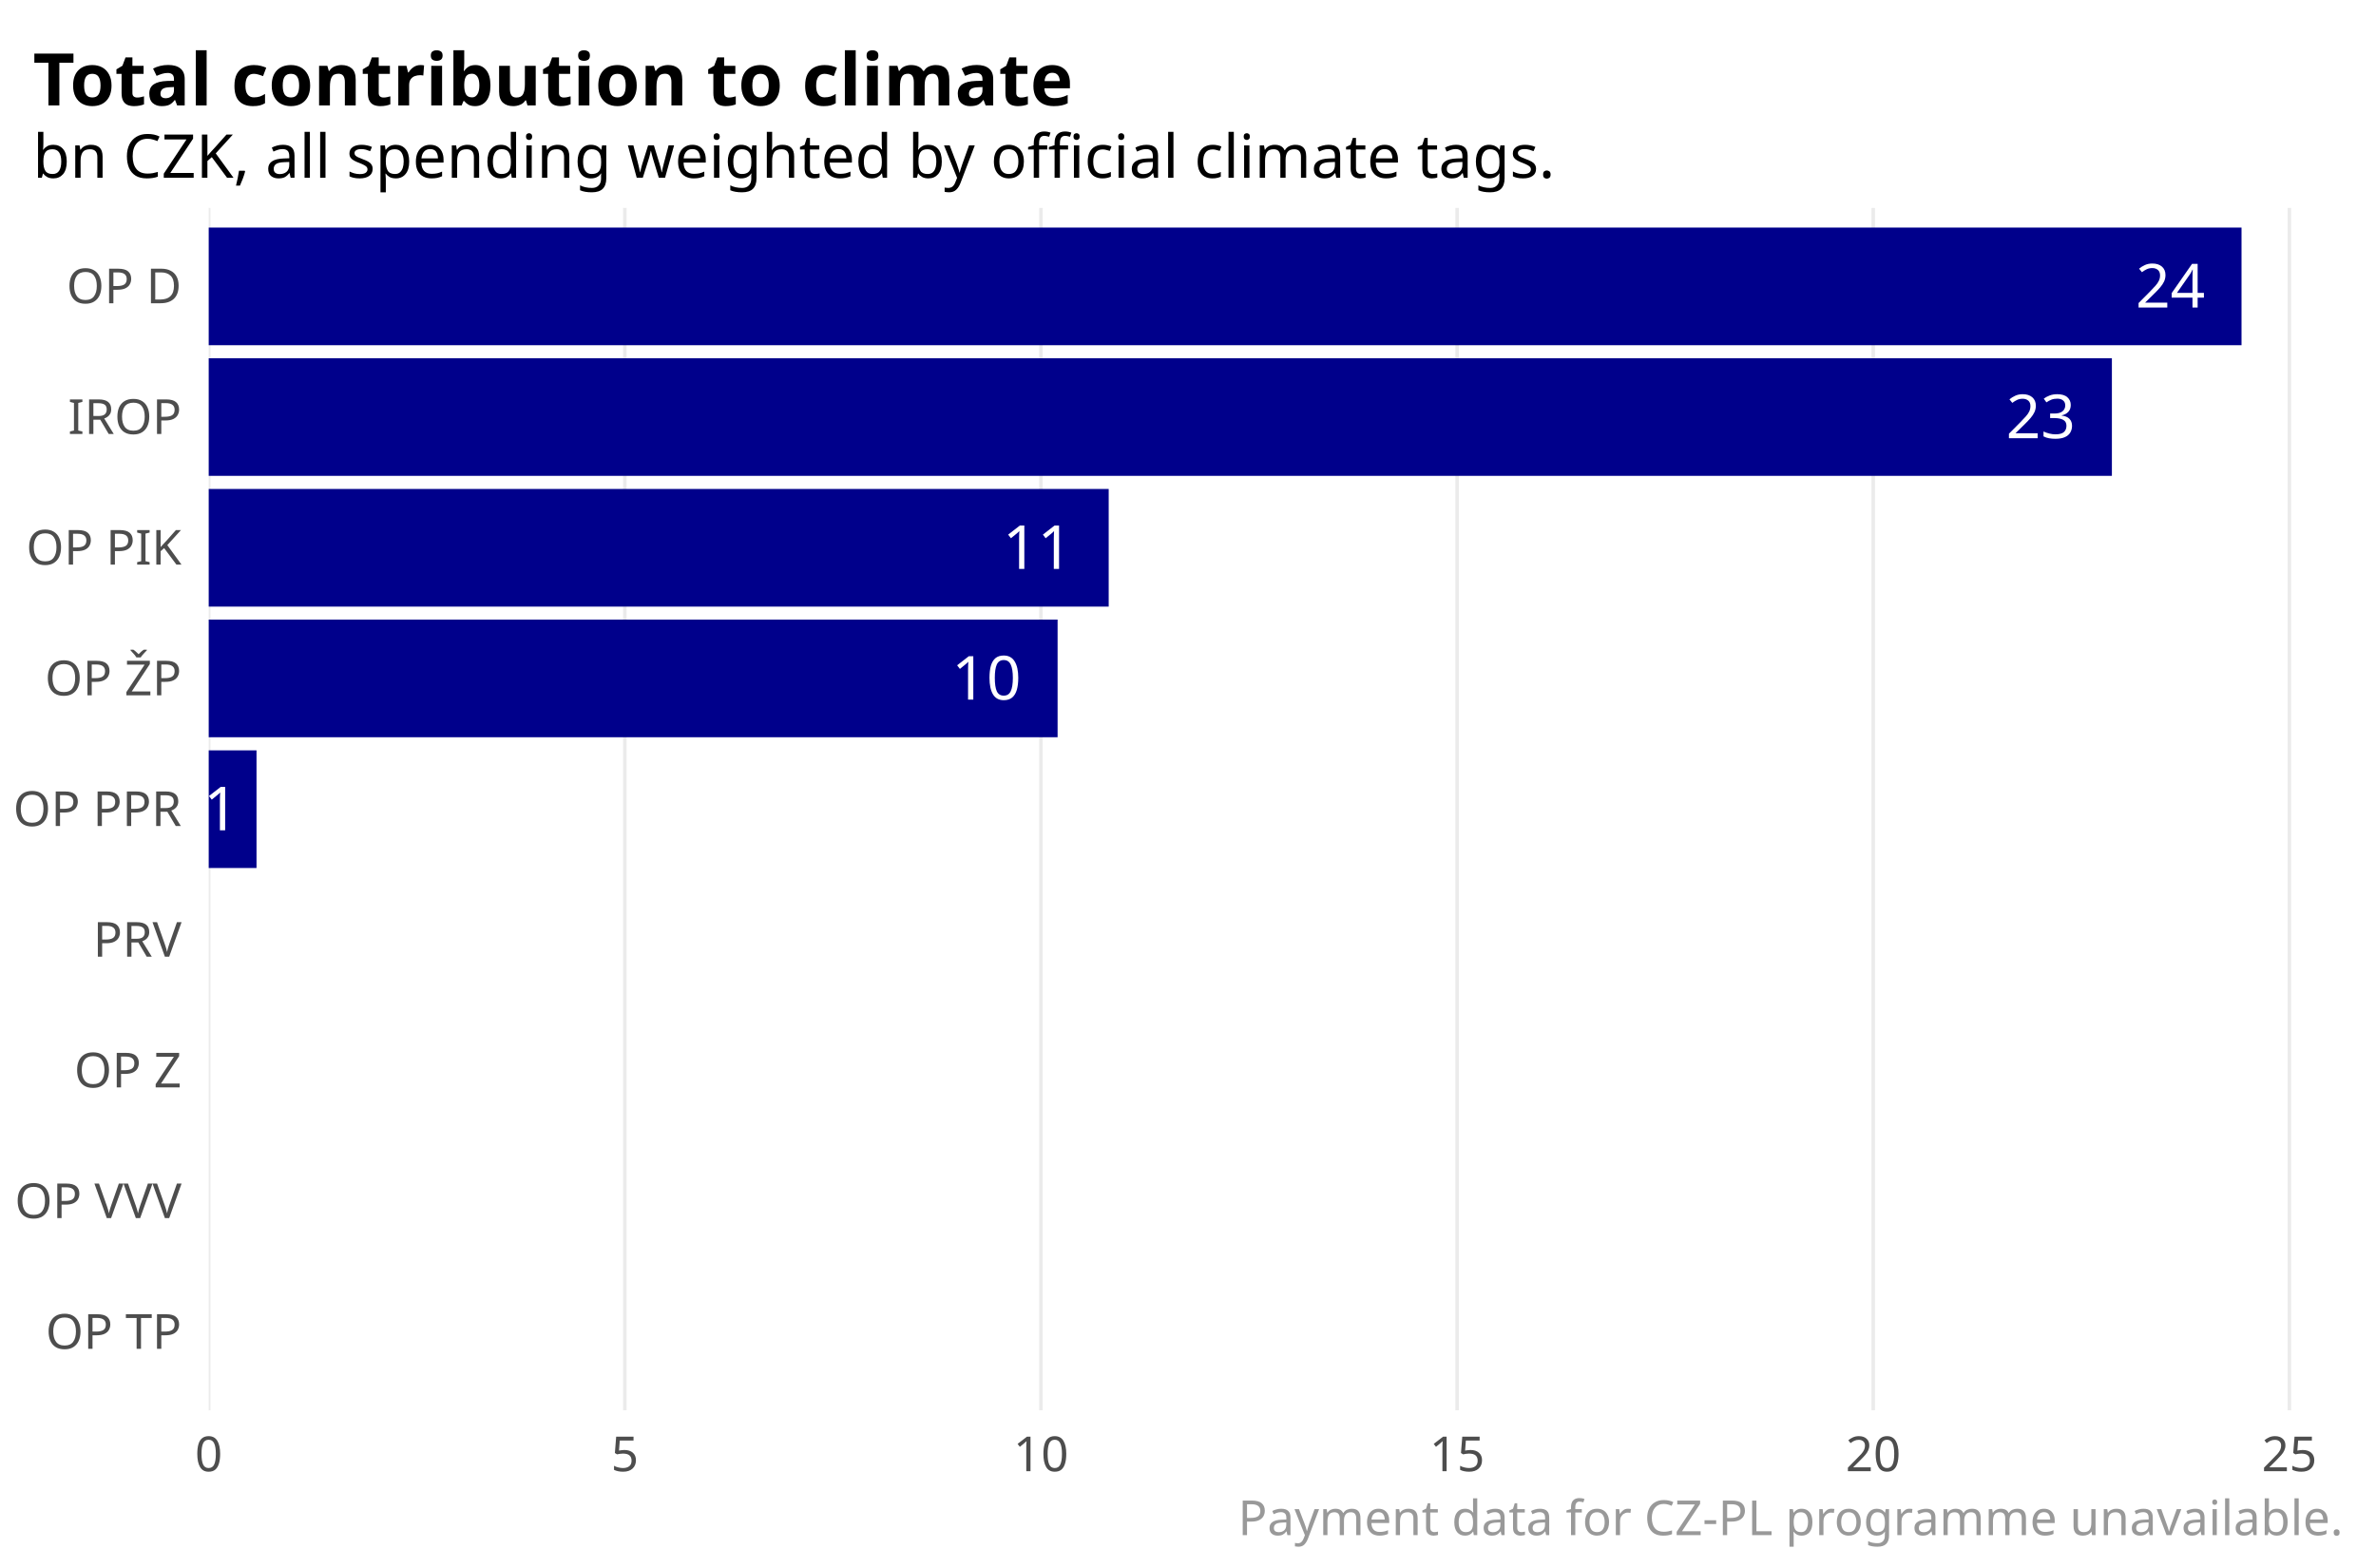
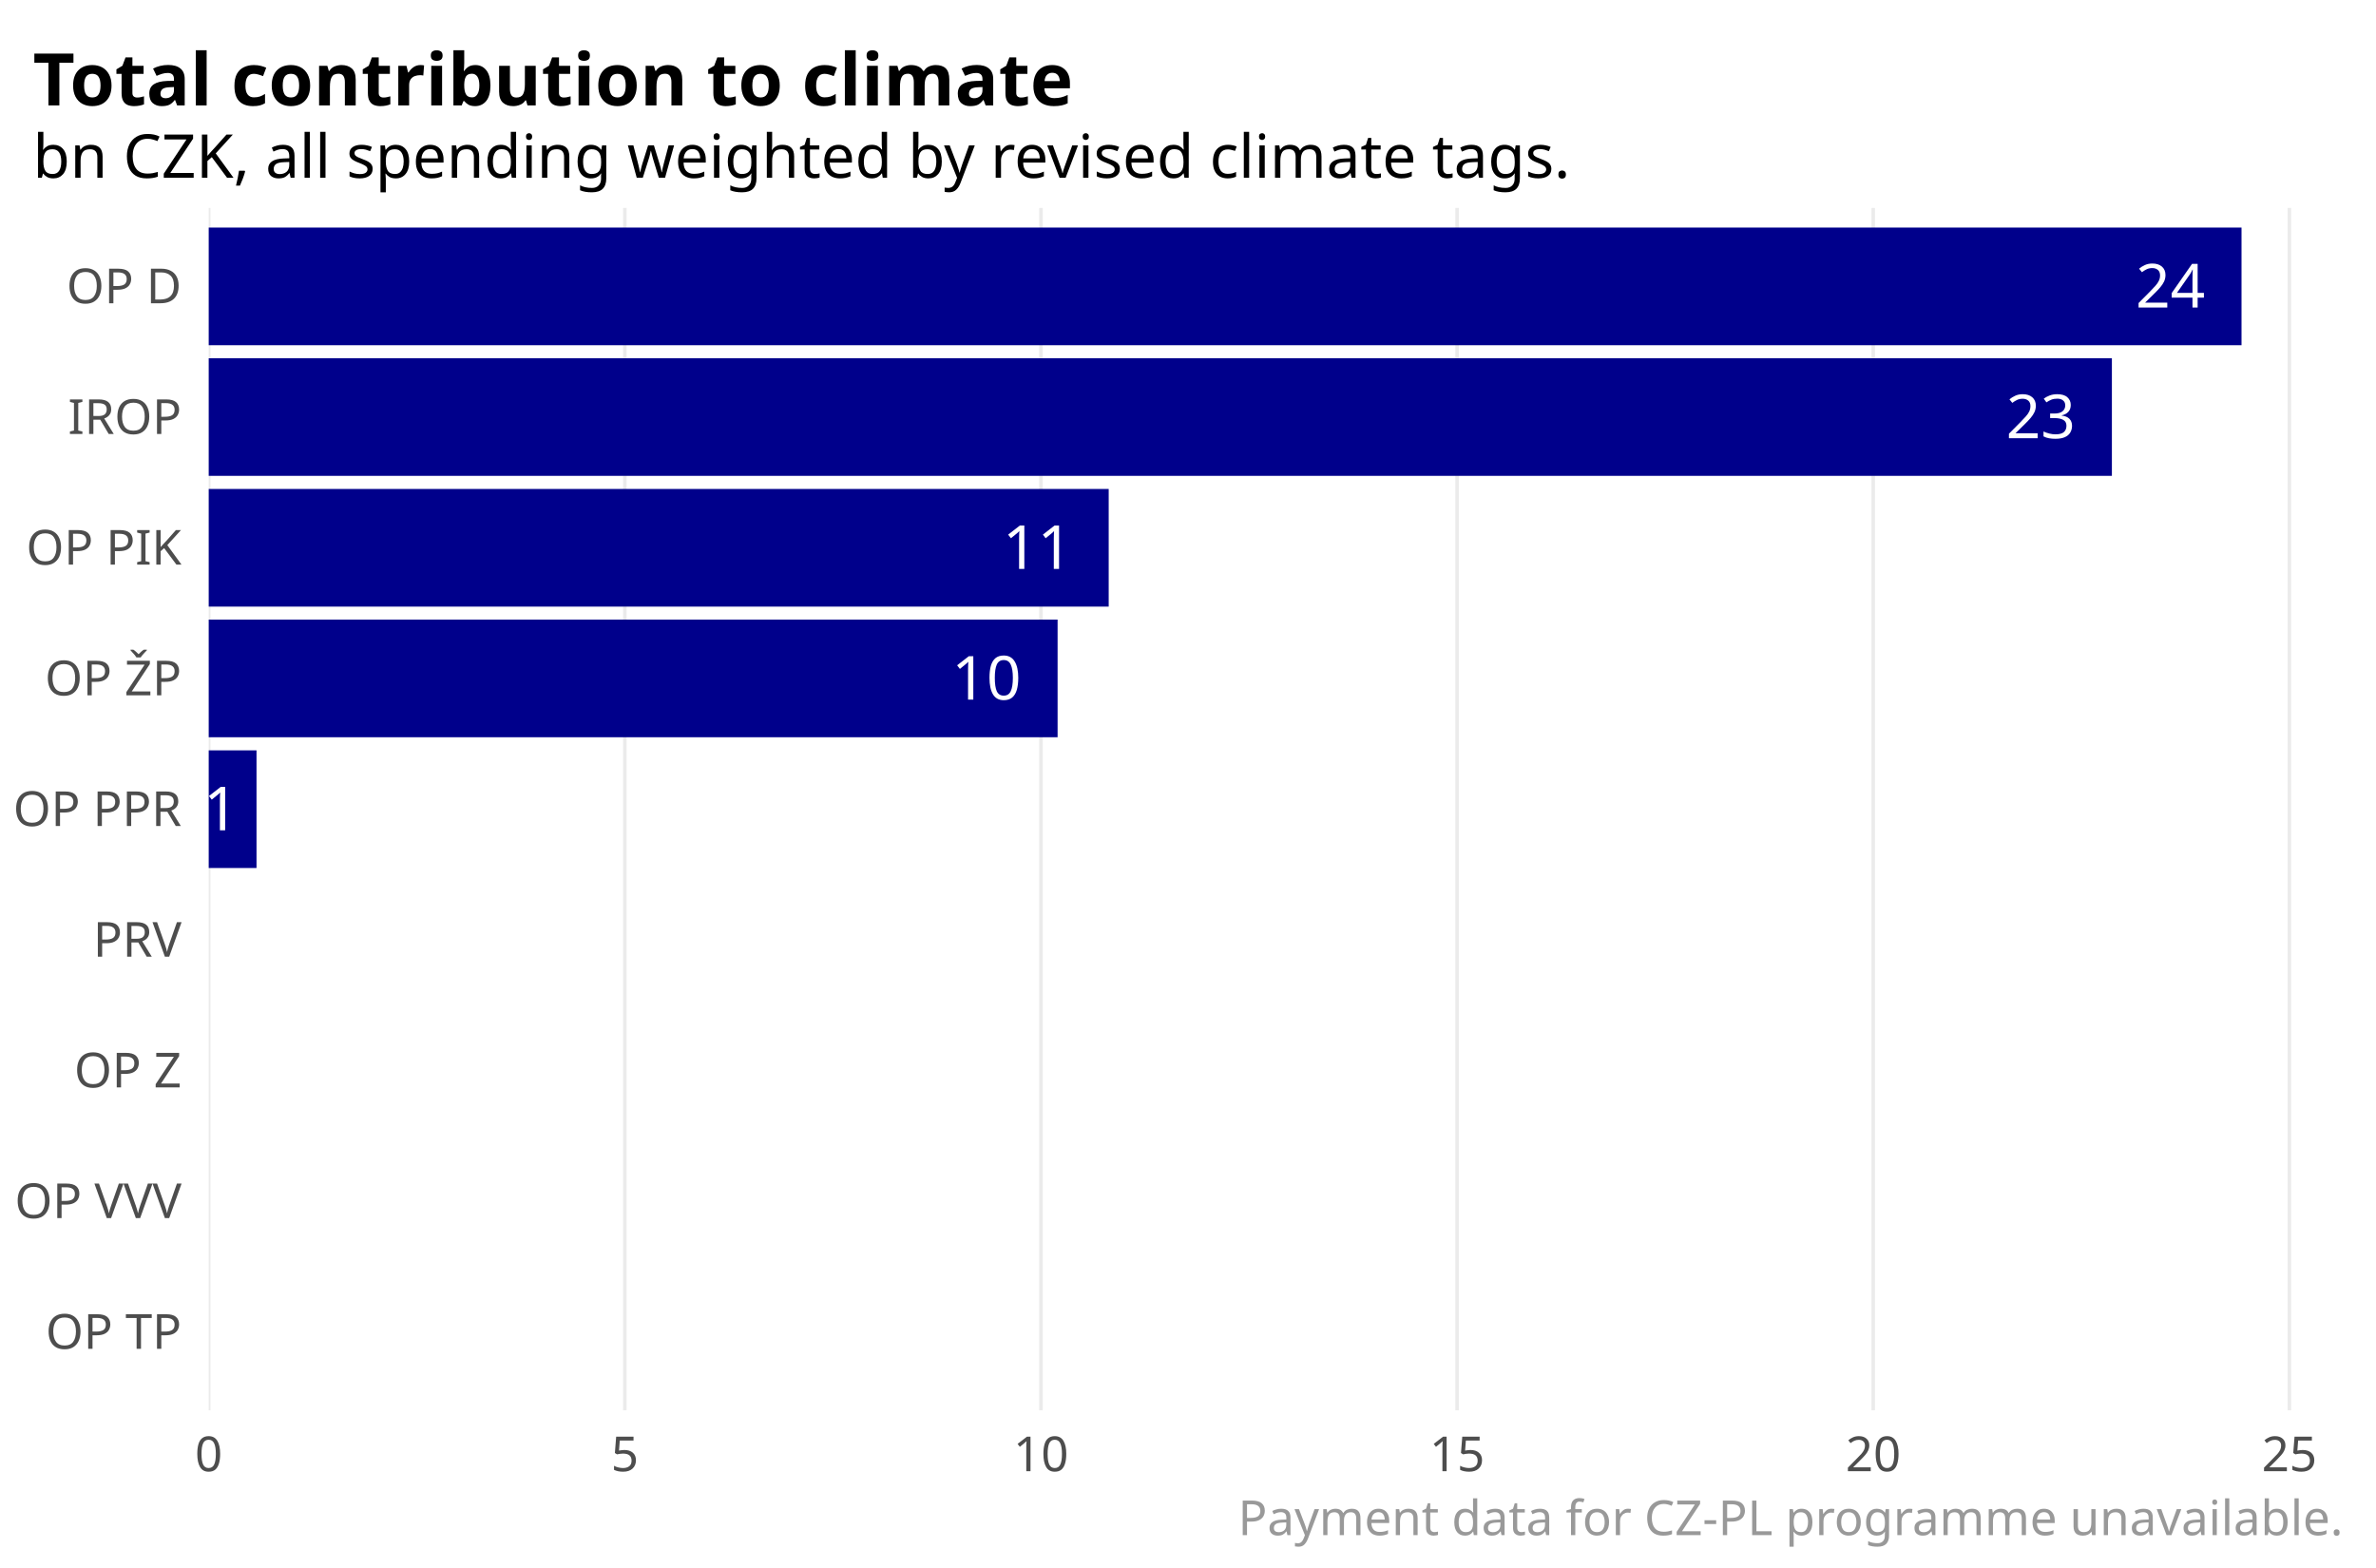
<svg xmlns="http://www.w3.org/2000/svg" class="svglite" width="432.00pt" height="285.12pt" viewBox="0 0 432.00 285.12">
  <defs>
    <style type="text/css">
    .svglite line, .svglite polyline, .svglite polygon, .svglite path, .svglite rect, .svglite circle {
      fill: none;
      stroke: #000000;
      stroke-linecap: round;
      stroke-linejoin: round;
      stroke-miterlimit: 10.00;
    }
    .svglite text {
      white-space: pre;
    }
  </style>
  </defs>
  <rect width="100%" height="100%" style="stroke: none; fill: #FFFFFF;" />
  <defs>
    <clipPath id="cpMC4wMHw0MzIuMDB8MC4wMHwyODUuMTI=">
      <rect x="0.00" y="0.00" width="432.00" height="285.12" />
    </clipPath>
  </defs>
  <g clip-path="url(#cpMC4wMHw0MzIuMDB8MC4wMHwyODUuMTI=)">
</g>
  <defs>
    <clipPath id="cpMzcuOTV8NDI2LjAyfDM3LjgxfDI1Ni40NQ==">
      <rect x="37.95" y="37.81" width="388.08" height="218.64" />
    </clipPath>
  </defs>
  <g clip-path="url(#cpMzcuOTV8NDI2LjAyfDM3LjgxfDI1Ni40NQ==)">
    <rect x="37.95" y="37.81" width="388.08" height="218.64" style="stroke-width: 1.07; stroke: none; fill: #FFFFFF;" />
    <polyline points="37.95,256.45 37.95,37.81 " style="stroke-width: 0.64; stroke: #EBEBEB; stroke-linecap: butt;" />
    <polyline points="113.61,256.45 113.61,37.81 " style="stroke-width: 0.64; stroke: #EBEBEB; stroke-linecap: butt;" />
    <polyline points="189.27,256.45 189.27,37.81 " style="stroke-width: 0.64; stroke: #EBEBEB; stroke-linecap: butt;" />
    <polyline points="264.93,256.45 264.93,37.81 " style="stroke-width: 0.64; stroke: #EBEBEB; stroke-linecap: butt;" />
    <polyline points="340.59,256.45 340.59,37.81 " style="stroke-width: 0.64; stroke: #EBEBEB; stroke-linecap: butt;" />
    <polyline points="416.25,256.45 416.25,37.81 " style="stroke-width: 0.64; stroke: #EBEBEB; stroke-linecap: butt;" />
    <rect x="37.95" y="65.14" width="346.03" height="21.39" style="stroke-width: 1.07; stroke: none; stroke-linecap: square; stroke-linejoin: miter; fill: #00008B;" />
    <rect x="37.95" y="41.38" width="369.60" height="21.39" style="stroke-width: 1.07; stroke: none; stroke-linecap: square; stroke-linejoin: miter; fill: #00008B;" />
    <rect x="37.95" y="88.91" width="163.63" height="21.39" style="stroke-width: 1.07; stroke: none; stroke-linecap: square; stroke-linejoin: miter; fill: #00008B;" />
    <rect x="37.95" y="136.44" width="8.69" height="21.39" style="stroke-width: 1.07; stroke: none; stroke-linecap: square; stroke-linejoin: miter; fill: #00008B;" />
    <rect x="37.95" y="231.50" width="0.00" height="21.39" style="stroke-width: 1.07; stroke: none; stroke-linecap: square; stroke-linejoin: miter; fill: #00008B;" />
    <rect x="37.95" y="207.73" width="0.00" height="21.39" style="stroke-width: 1.07; stroke: none; stroke-linecap: square; stroke-linejoin: miter; fill: #00008B;" />
    <rect x="37.95" y="183.97" width="0.00" height="21.39" style="stroke-width: 1.07; stroke: none; stroke-linecap: square; stroke-linejoin: miter; fill: #00008B;" />
    <rect x="37.95" y="112.67" width="154.34" height="21.39" style="stroke-width: 1.07; stroke: none; stroke-linecap: square; stroke-linejoin: miter; fill: #00008B;" />
    <rect x="37.95" y="160.20" width="0.00" height="21.39" style="stroke-width: 1.07; stroke: none; stroke-linecap: square; stroke-linejoin: miter; fill: #00008B;" />
    <text x="377.36" y="79.68" text-anchor="end" style="font-size: 11.04px;fill: #FFFFFF; font-family: &quot;IBM Plex Sans&quot;;" textLength="13.23px" lengthAdjust="spacingAndGlyphs">23</text>
    <text x="400.93" y="55.92" text-anchor="end" style="font-size: 11.04px;fill: #FFFFFF; font-family: &quot;IBM Plex Sans&quot;;" textLength="13.23px" lengthAdjust="spacingAndGlyphs">24</text>
    <text x="194.95" y="103.45" text-anchor="end" style="font-size: 11.04px;fill: #FFFFFF; font-family: &quot;IBM Plex Sans&quot;;" textLength="13.23px" lengthAdjust="spacingAndGlyphs">11</text>
    <text x="43.33" y="150.98" text-anchor="end" style="font-size: 11.04px;fill: #FFFFFF; font-family: &quot;IBM Plex Sans&quot;;" textLength="6.62px" lengthAdjust="spacingAndGlyphs">1</text>
    <text x="34.64" y="246.04" text-anchor="end" style="font-size: 11.04px;fill: #FFFFFF; font-family: &quot;IBM Plex Sans&quot;;" textLength="6.62px" lengthAdjust="spacingAndGlyphs">0</text>
    <text x="34.64" y="222.27" text-anchor="end" style="font-size: 11.04px;fill: #FFFFFF; font-family: &quot;IBM Plex Sans&quot;;" textLength="6.62px" lengthAdjust="spacingAndGlyphs">0</text>
    <text x="34.64" y="198.51" text-anchor="end" style="font-size: 11.04px;fill: #FFFFFF; font-family: &quot;IBM Plex Sans&quot;;" textLength="6.62px" lengthAdjust="spacingAndGlyphs">0</text>
    <text x="185.67" y="127.21" text-anchor="end" style="font-size: 11.04px;fill: #FFFFFF; font-family: &quot;IBM Plex Sans&quot;;" textLength="13.23px" lengthAdjust="spacingAndGlyphs">10</text>
    <text x="34.64" y="174.74" text-anchor="end" style="font-size: 11.04px;fill: #FFFFFF; font-family: &quot;IBM Plex Sans&quot;;" textLength="6.62px" lengthAdjust="spacingAndGlyphs">0</text>
  </g>
  <g clip-path="url(#cpMC4wMHw0MzIuMDB8MC4wMHwyODUuMTI=)">
    <text x="33.01" y="245.26" text-anchor="end" style="font-size: 8.80px;fill: #4D4D4D; font-family: &quot;IBM Plex Sans Condensed&quot;;" textLength="21.67px" lengthAdjust="spacingAndGlyphs">OP TP</text>
    <text x="33.01" y="221.50" text-anchor="end" style="font-size: 8.80px;fill: #4D4D4D; font-family: &quot;IBM Plex Sans Condensed&quot;;" textLength="26.80px" lengthAdjust="spacingAndGlyphs">OP VVV</text>
    <text x="33.01" y="197.73" text-anchor="end" style="font-size: 8.80px;fill: #4D4D4D; font-family: &quot;IBM Plex Sans Condensed&quot;;" textLength="16.91px" lengthAdjust="spacingAndGlyphs">OP Z</text>
    <text x="33.01" y="173.97" text-anchor="end" style="font-size: 8.80px;fill: #4D4D4D; font-family: &quot;IBM Plex Sans Condensed&quot;;" textLength="14.74px" lengthAdjust="spacingAndGlyphs">PRV</text>
    <text x="33.01" y="150.20" text-anchor="end" style="font-size: 8.80px;fill: #4D4D4D; font-family: &quot;IBM Plex Sans Condensed&quot;;" textLength="27.04px" lengthAdjust="spacingAndGlyphs">OP PPR</text>
    <text x="33.01" y="126.44" text-anchor="end" style="font-size: 8.80px;fill: #4D4D4D; font-family: &quot;IBM Plex Sans Condensed&quot;;" textLength="21.74px" lengthAdjust="spacingAndGlyphs">OP ŽP</text>
    <text x="33.01" y="102.67" text-anchor="end" style="font-size: 8.80px;fill: #4D4D4D; font-family: &quot;IBM Plex Sans Condensed&quot;;" textLength="25.36px" lengthAdjust="spacingAndGlyphs">OP PIK</text>
    <text x="33.01" y="78.91" text-anchor="end" style="font-size: 8.80px;fill: #4D4D4D; font-family: &quot;IBM Plex Sans Condensed&quot;;" textLength="18.71px" lengthAdjust="spacingAndGlyphs">IROP</text>
    <text x="33.01" y="55.14" text-anchor="end" style="font-size: 8.80px;fill: #4D4D4D; font-family: &quot;IBM Plex Sans Condensed&quot;;" textLength="17.65px" lengthAdjust="spacingAndGlyphs">OP D</text>
    <text x="37.95" y="267.52" text-anchor="middle" style="font-size: 8.80px;fill: #4D4D4D; font-family: &quot;IBM Plex Sans Condensed&quot;;" textLength="4.75px" lengthAdjust="spacingAndGlyphs">0</text>
    <text x="113.61" y="267.52" text-anchor="middle" style="font-size: 8.80px;fill: #4D4D4D; font-family: &quot;IBM Plex Sans Condensed&quot;;" textLength="4.75px" lengthAdjust="spacingAndGlyphs">5</text>
    <text x="189.27" y="267.52" text-anchor="middle" style="font-size: 8.80px;fill: #4D4D4D; font-family: &quot;IBM Plex Sans Condensed&quot;;" textLength="9.50px" lengthAdjust="spacingAndGlyphs">10</text>
    <text x="264.93" y="267.52" text-anchor="middle" style="font-size: 8.80px;fill: #4D4D4D; font-family: &quot;IBM Plex Sans Condensed&quot;;" textLength="9.50px" lengthAdjust="spacingAndGlyphs">15</text>
    <text x="340.59" y="267.52" text-anchor="middle" style="font-size: 8.80px;fill: #4D4D4D; font-family: &quot;IBM Plex Sans Condensed&quot;;" textLength="9.50px" lengthAdjust="spacingAndGlyphs">20</text>
    <text x="416.25" y="267.52" text-anchor="middle" style="font-size: 8.80px;fill: #4D4D4D; font-family: &quot;IBM Plex Sans Condensed&quot;;" textLength="9.50px" lengthAdjust="spacingAndGlyphs">25</text>
-     <text x="5.98" y="32.33" style="font-size: 11.00px; font-family: &quot;IBM Plex Sans Condensed&quot;;" textLength="239.41px" lengthAdjust="spacingAndGlyphs">bn CZK, all spending weighted by official climate tags.</text>
+     <text x="5.98" y="32.33" style="font-size: 11.00px; font-family: &quot;IBM Plex Sans Condensed&quot;;" textLength="241.91px" lengthAdjust="spacingAndGlyphs">bn CZK, all spending weighted by revised climate tags.</text>
    <text x="5.98" y="19.17" style="font-size: 13.20px; font-weight: bold; font-family: &quot;IBM Plex Sans&quot;;" textLength="176.16px" lengthAdjust="spacingAndGlyphs">Total contribution to climate</text>
    <text x="426.02" y="279.14" text-anchor="end" style="font-size: 8.80px;fill: #999999; font-family: &quot;IBM Plex Sans Condensed&quot;;" textLength="173.07px" lengthAdjust="spacingAndGlyphs">Payment data for CZ-PL programme unavailable.</text>
  </g>
</svg>
